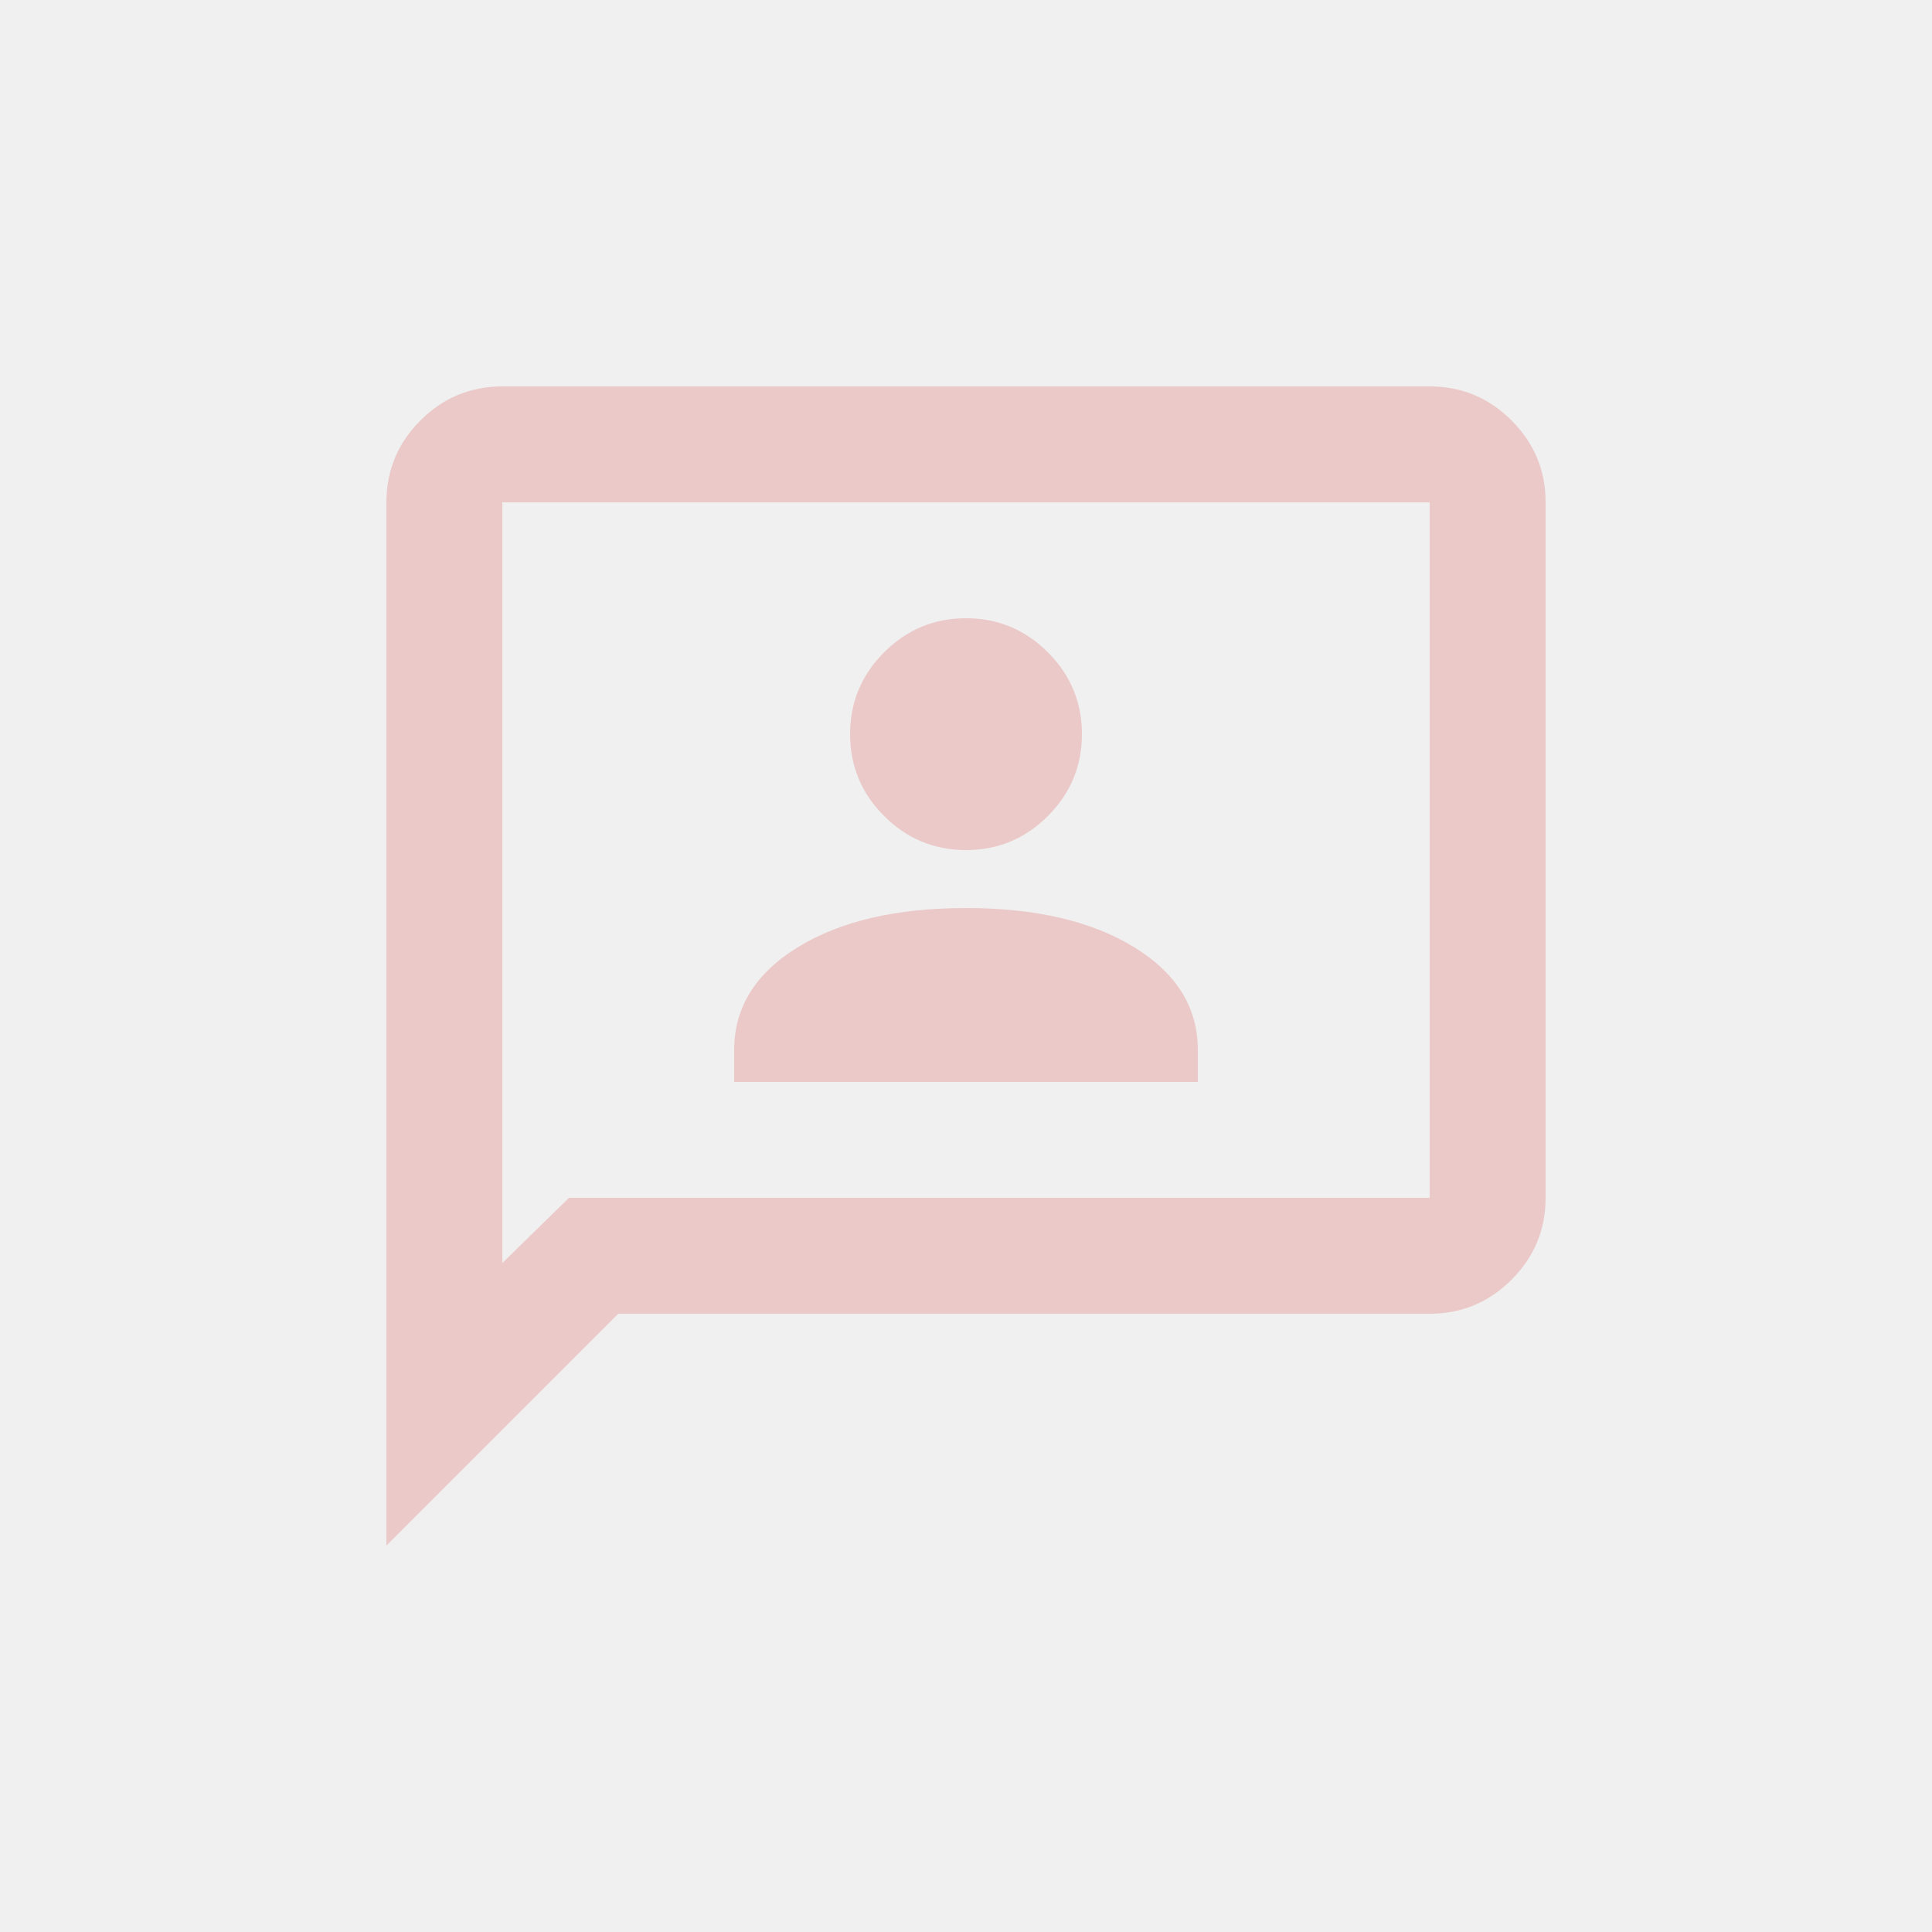
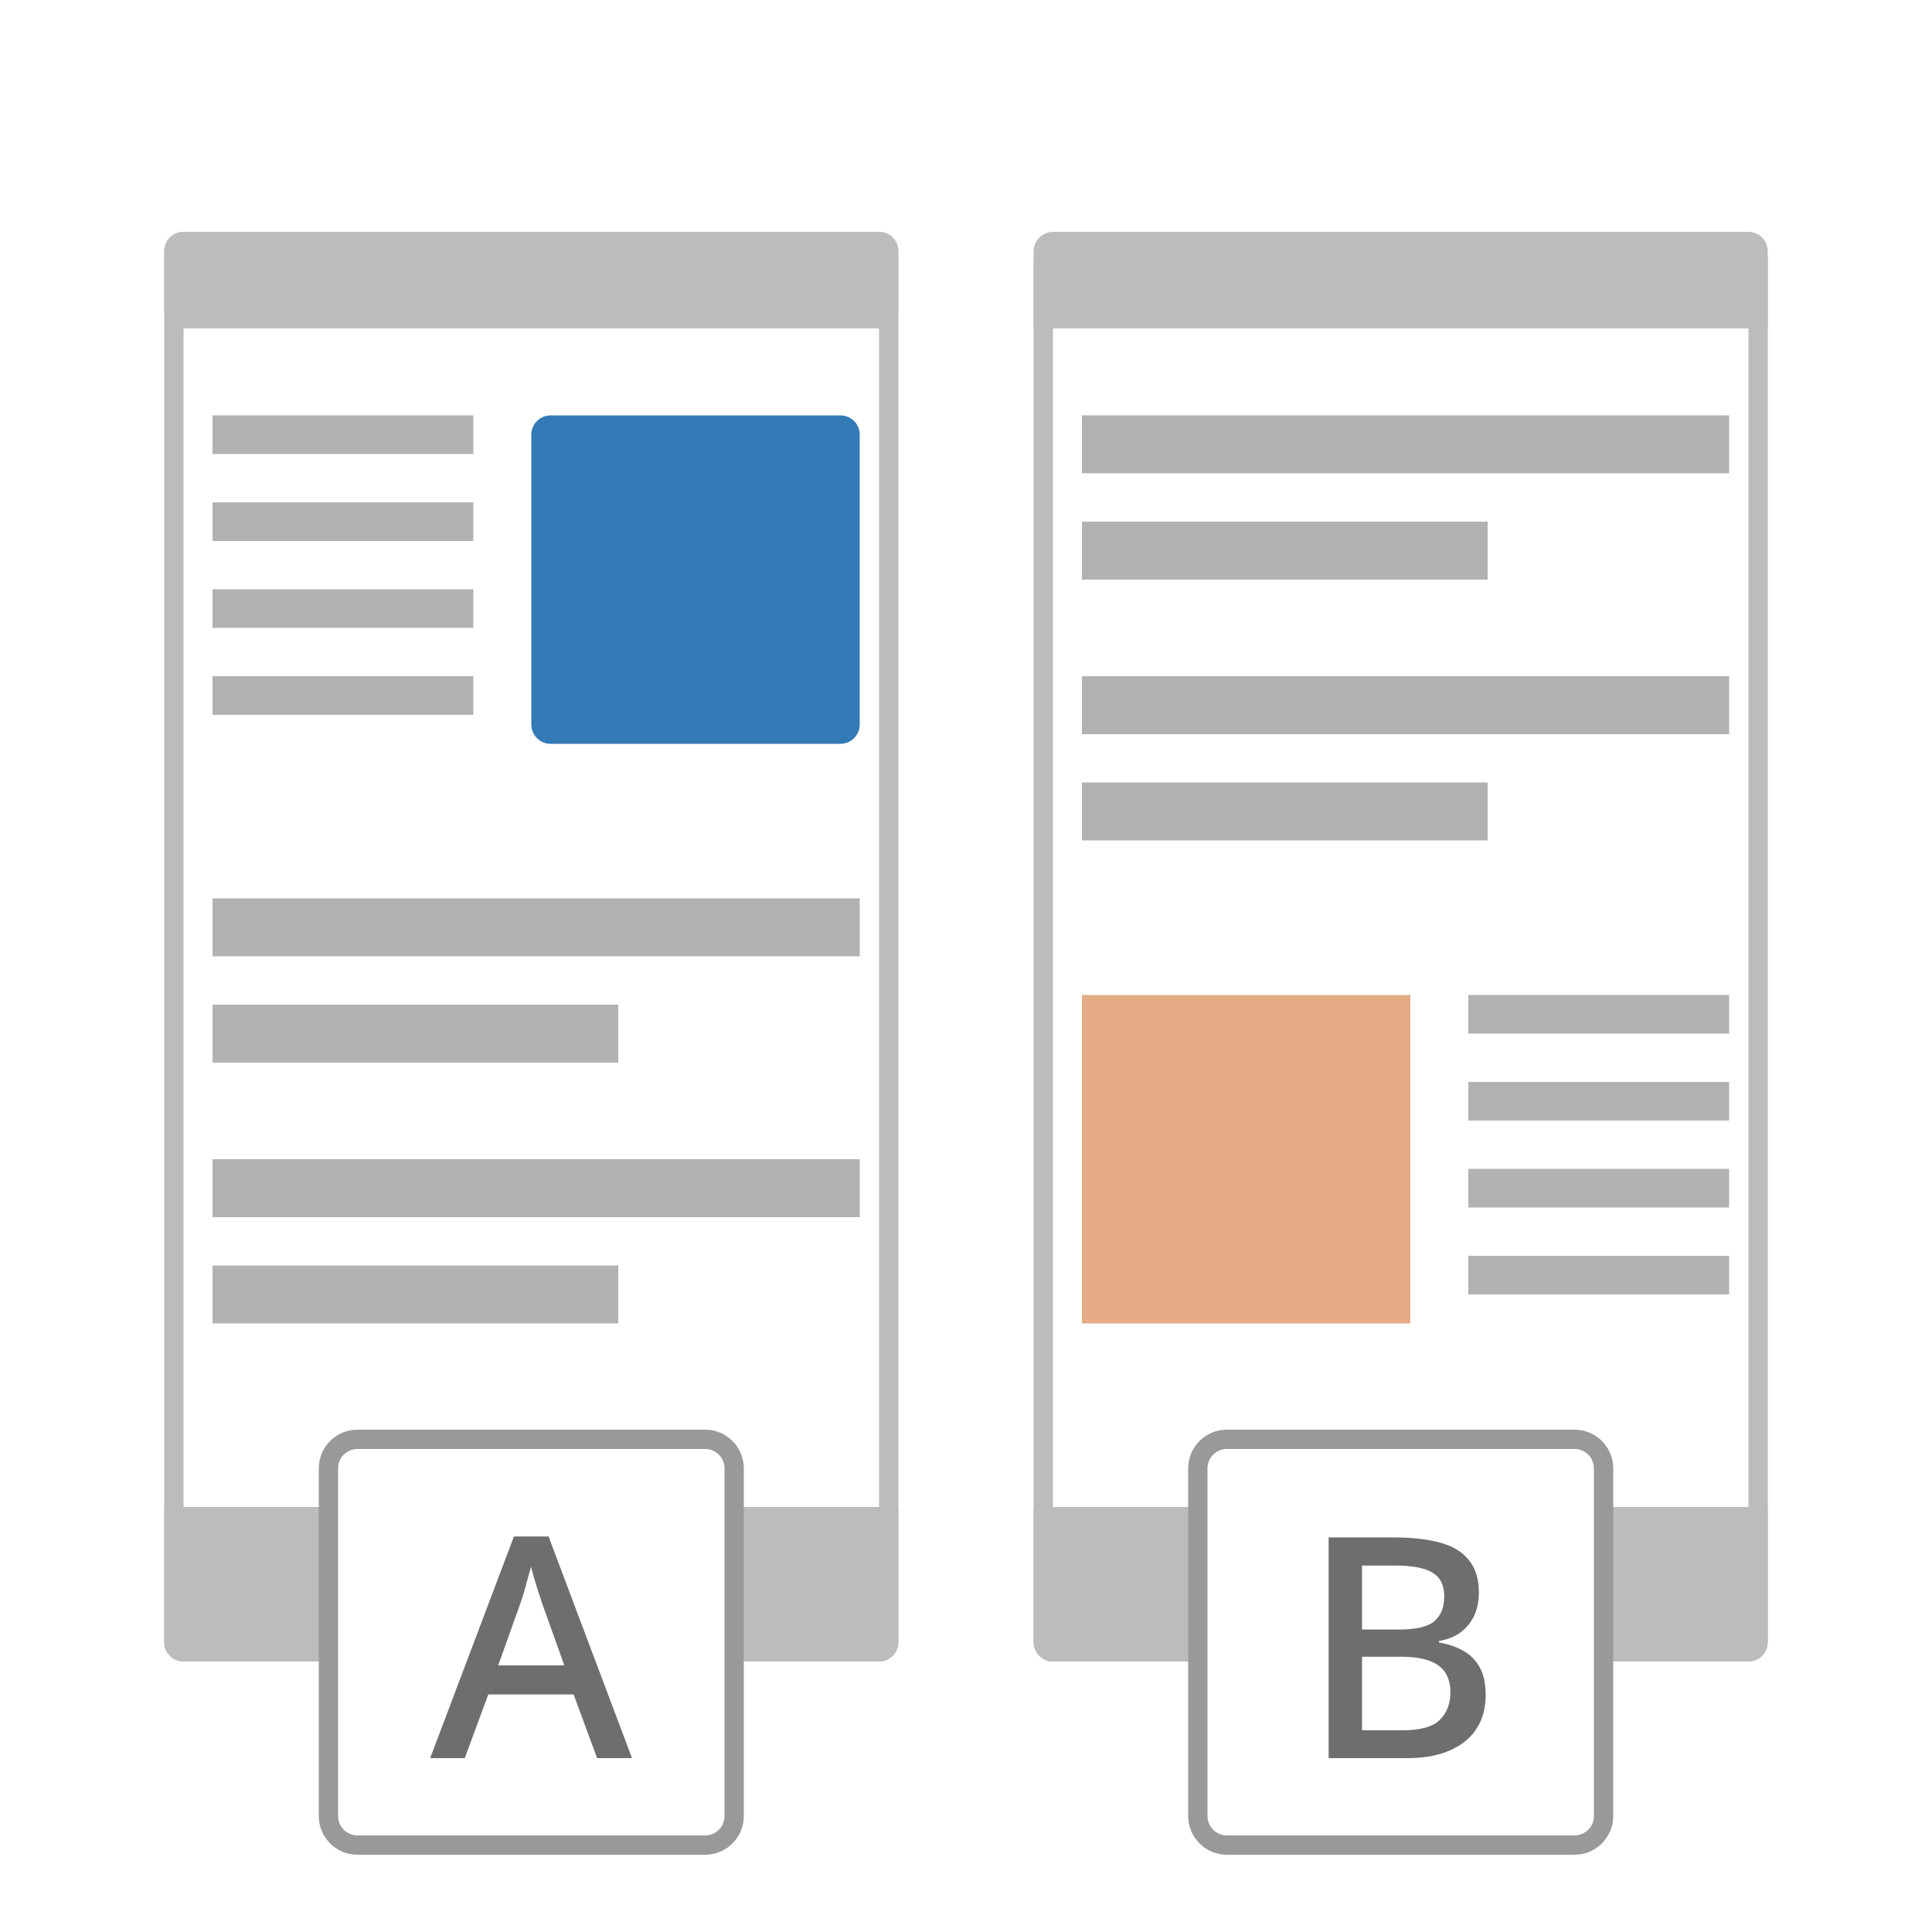
<svg xmlns="http://www.w3.org/2000/svg" width="200" height="200" viewBox="0 0 200 200" fill="none">
-   <path d="M76 112H124V108.7C124 104.3 121.8 100.75 117.4 98.05C113 95.35 107.2 94 100 94C92.8 94 87 95.35 82.6 98.05C78.2 100.75 76 104.3 76 108.7V112ZM100 88C103.3 88 106.125 86.825 108.475 84.475C110.825 82.125 112 79.3 112 76C112 72.7 110.825 69.875 108.475 67.525C106.125 65.175 103.3 64 100 64C96.7 64 93.875 65.175 91.525 67.525C89.175 69.875 88 72.7 88 76C88 79.3 89.175 82.125 91.525 84.475C93.875 86.825 96.7 88 100 88ZM40 160V52C40 48.7 41.175 45.875 43.525 43.525C45.875 41.175 48.7 40 52 40H148C151.3 40 154.125 41.175 156.475 43.525C158.825 45.875 160 48.7 160 52V124C160 127.3 158.825 130.125 156.475 132.475C154.125 134.825 151.3 136 148 136H64L40 160ZM58.9 124H148V52H52V130.75L58.9 124Z" fill="#EBC9C9" />
+   <g clip-path="url(#clip0_272_12918)">
+     <rect width="200" height="200" fill="white" />
+     <rect x="18" y="25" width="74" height="146" rx="1" fill="white" stroke="#BCBCBC" stroke-width="2" />
+     <rect x="22" y="93" width="67" height="6" fill="#B2B2B2" />
+     <rect x="22" y="104" width="42" height="6" fill="#B2B2B2" />
+     <rect x="22" y="120" width="67" height="6" fill="#B2B2B2" />
+     <rect x="22" y="131" width="42" height="6" fill="#B2B2B2" />
+     <rect x="55" y="43" width="34" height="34" rx="2" fill="#337AB7" />
+     <rect x="17" y="24" width="76" height="10" rx="2" fill="#BCBCBC" />
+     <path d="M17 156H93V170C93 171.105 92.105 172 91 172H19C17.895 172 17 171.105 17 170V156Z" fill="#BCBCBC" />
+     <rect x="22" y="43" width="27" height="4" fill="#B2B2B2" />
+     <rect x="22" y="52" width="27" height="4" fill="#B2B2B2" />
+     <rect x="22" y="61" width="27" height="4" fill="#B2B2B2" />
+     <rect x="22" y="70" width="27" height="4" fill="#B2B2B2" />
+     <rect x="108" y="25" width="74" height="146" rx="1" fill="white" stroke="#BCBCBC" stroke-width="2" />
+     <path d="M107 27C107 25.343 108.343 24 110 24H180C181.657 24 183 25.343 183 27V34H107V27Z" fill="#BCBCBC" />
+     <path d="M107 156H183V170C183 171.105 182.105 172 181 172H109C107.895 172 107 171.105 107 170V156Z" fill="#BCBCBC" />
+     <rect x="112" y="43" width="67" height="6" fill="#B2B2B2" />
+     <rect x="112" y="54" width="42" height="6" fill="#B2B2B2" />
+     <rect x="112" y="70" width="67" height="6" fill="#B2B2B2" />
+     <rect x="112" y="81" width="42" height="6" fill="#B2B2B2" />
+     <rect x="112" y="103" width="34" height="34" fill="#E4AB86" />
+     <rect x="152" y="103" width="27" height="4" fill="#B2B2B2" />
+     <rect x="152" y="112" width="27" height="4" fill="#B2B2B2" />
+     <rect x="152" y="121" width="27" height="4" fill="#B2B2B2" />
+     <rect x="152" y="130" width="27" height="4" fill="#B2B2B2" />
+     <rect x="34" y="149" width="42" height="42" rx="3" fill="white" />
+     <rect x="34" y="149" width="42" height="42" rx="3" stroke="#999999" stroke-width="2" />
+     <path d="M61.811 182L59.379 175.408H50.547L48.115 182H44.531L53.203 159.056H56.787L65.427 182H61.811ZM56.115 165.968C56.051 165.733 55.934 165.381 55.763 164.912C55.614 164.421 55.465 163.931 55.315 163.44C55.166 162.928 55.049 162.512 54.963 162.192C54.857 162.619 54.729 163.088 54.579 163.6C54.451 164.091 54.323 164.549 54.195 164.976C54.067 165.381 53.961 165.712 53.875 165.968L51.571 172.4H58.419L56.115 165.968Z" fill="#6E6E6E" />
+     <rect x="124" y="149" width="42" height="42" rx="3" fill="white" />
+     <rect x="124" y="149" width="42" height="42" rx="3" stroke="#999999" stroke-width="2" />
+     <path d="M144.228 159.152C146.169 159.152 147.791 159.333 149.092 159.696C150.415 160.059 151.407 160.667 152.068 161.52C152.751 162.352 153.092 163.461 153.092 164.848C153.092 165.744 152.932 166.544 152.612 167.248C152.292 167.931 151.823 168.507 151.204 168.976C150.607 169.424 149.86 169.723 148.964 169.872V170.032C149.881 170.181 150.703 170.459 151.428 170.864C152.153 171.248 152.729 171.813 153.156 172.56C153.583 173.307 153.796 174.277 153.796 175.472C153.796 176.859 153.465 178.043 152.804 179.024C152.164 179.984 151.236 180.72 150.02 181.232C148.825 181.744 147.396 182 145.732 182H137.54V159.152H144.228ZM144.804 168.688C146.596 168.688 147.823 168.4 148.484 167.824C149.167 167.248 149.508 166.395 149.508 165.264C149.508 164.112 149.103 163.291 148.292 162.8C147.481 162.309 146.191 162.064 144.42 162.064H140.996V168.688H144.804ZM140.996 171.504V179.12H145.188C147.044 179.12 148.335 178.757 149.06 178.032C149.785 177.307 150.148 176.347 150.148 175.152C150.148 174.427 149.988 173.787 149.668 173.232C149.348 172.677 148.804 172.251 148.036 171.952C147.289 171.653 146.265 171.504 144.964 171.504H140.996Z" fill="#6E6E6E" />
+   </g>
+   <defs>
+     <clipPath id="clip0_272_12918">
+       <rect width="200" height="200" fill="white" />
+     </clipPath>
+   </defs>
</svg>
